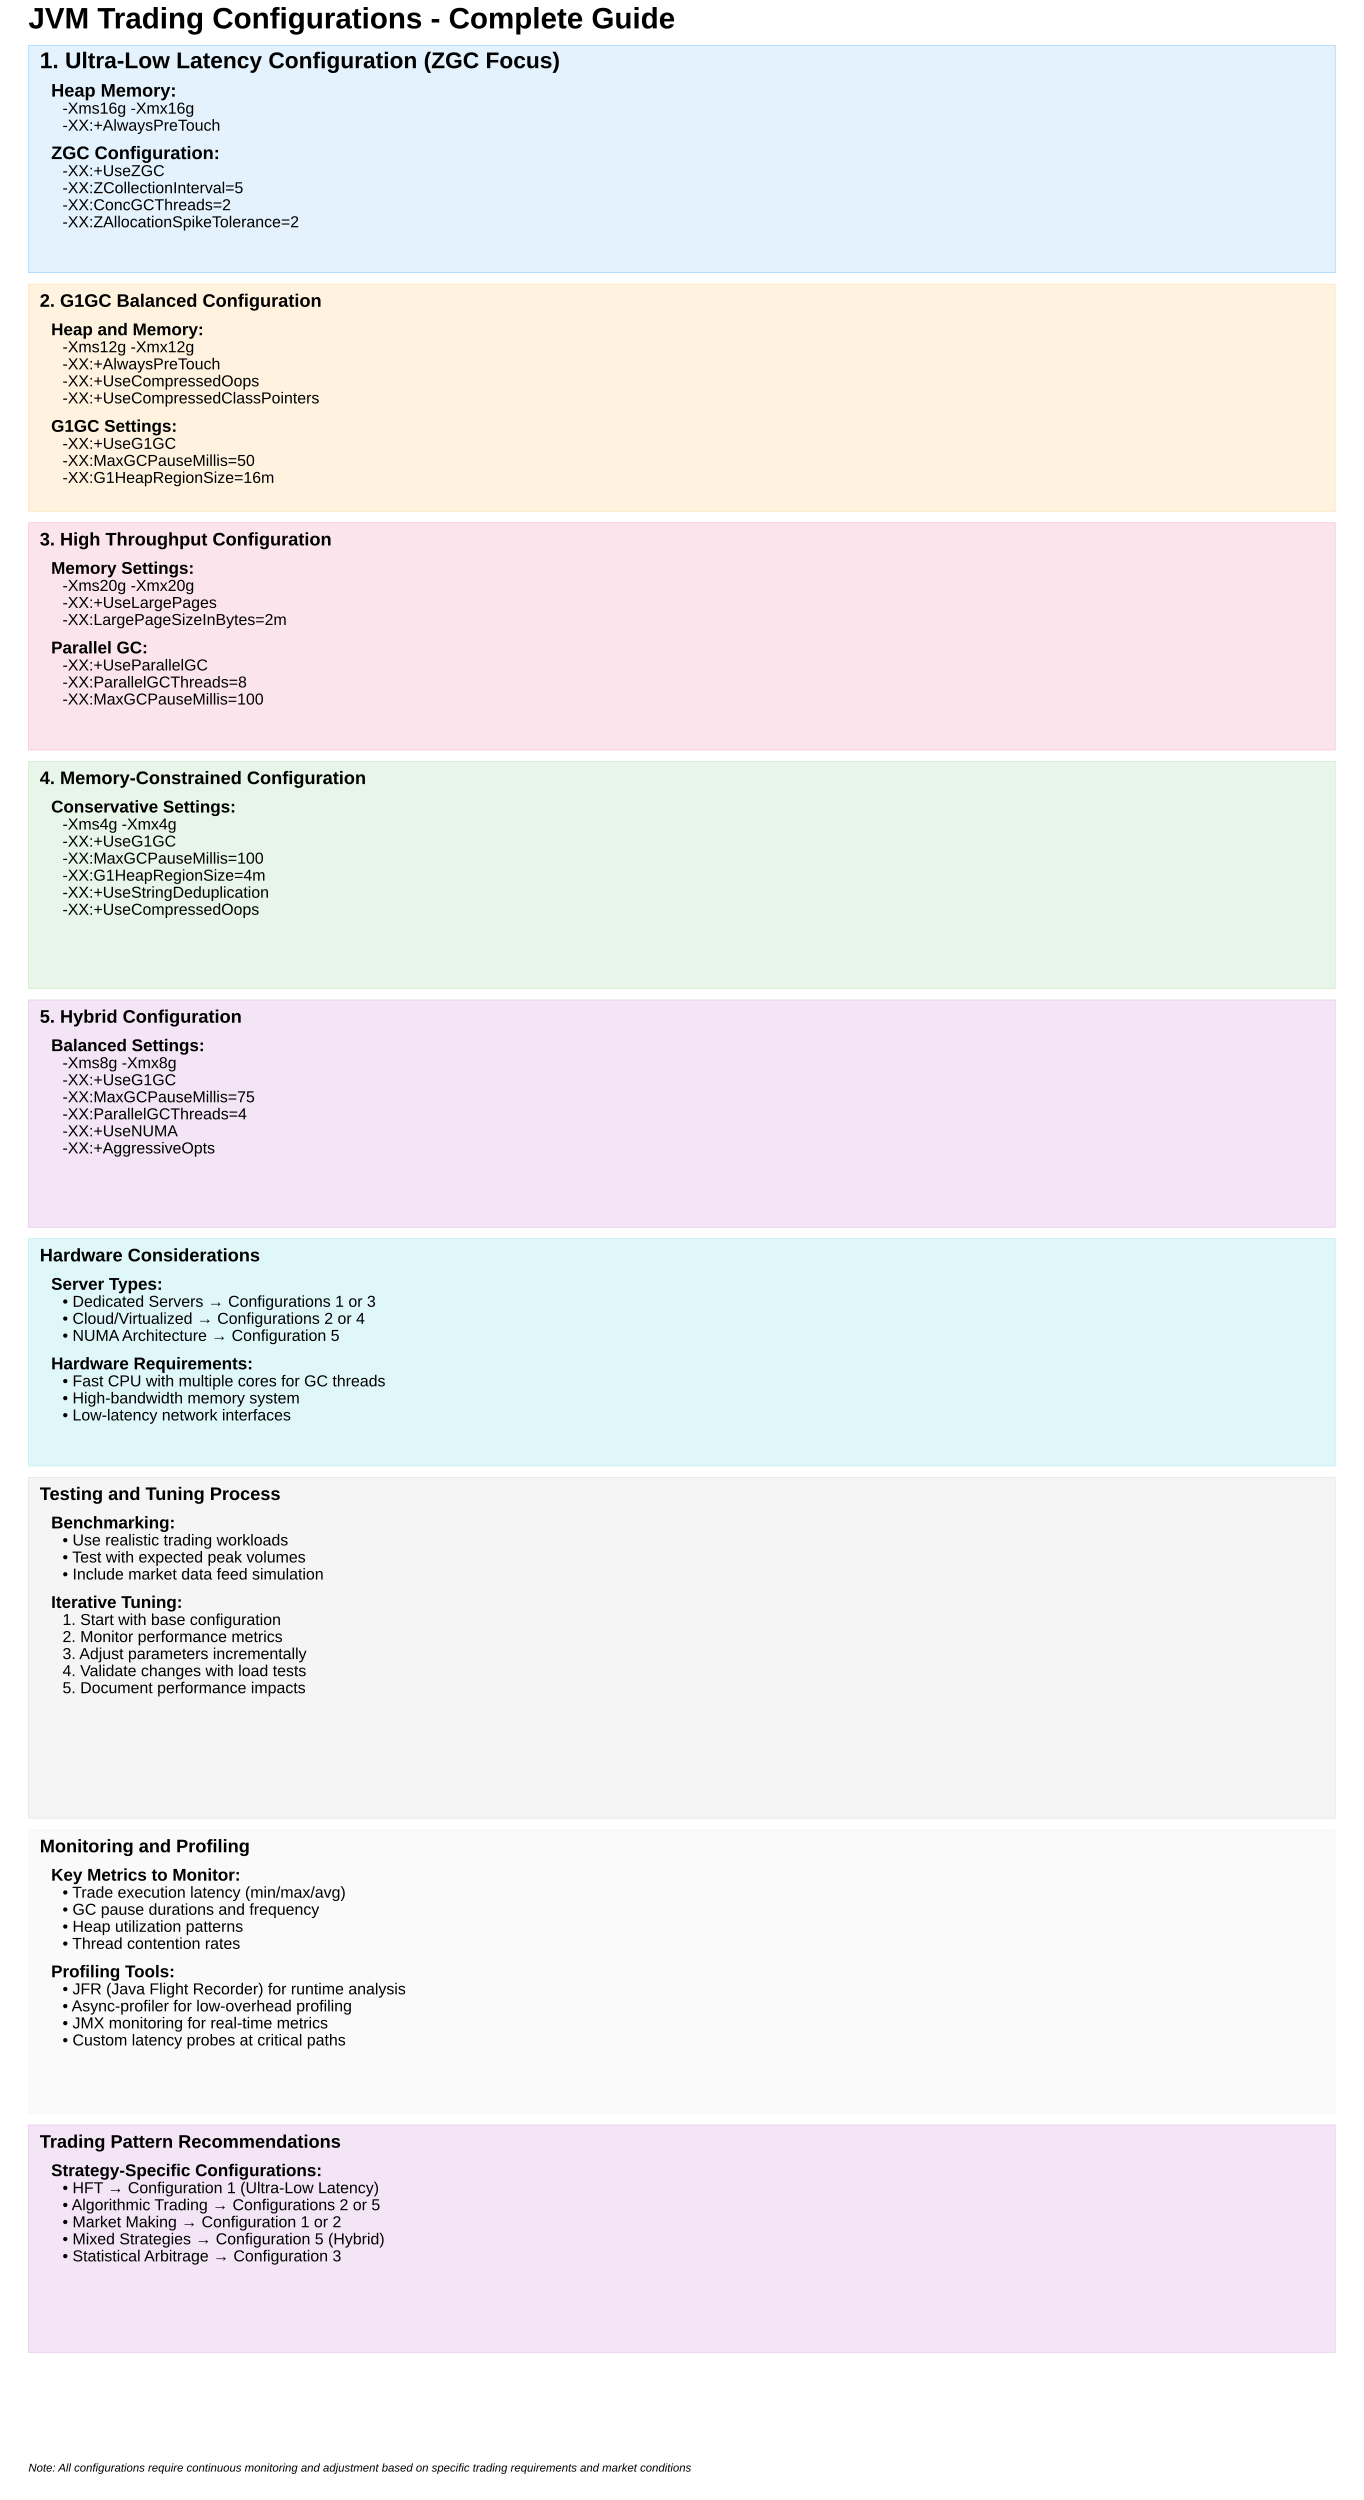
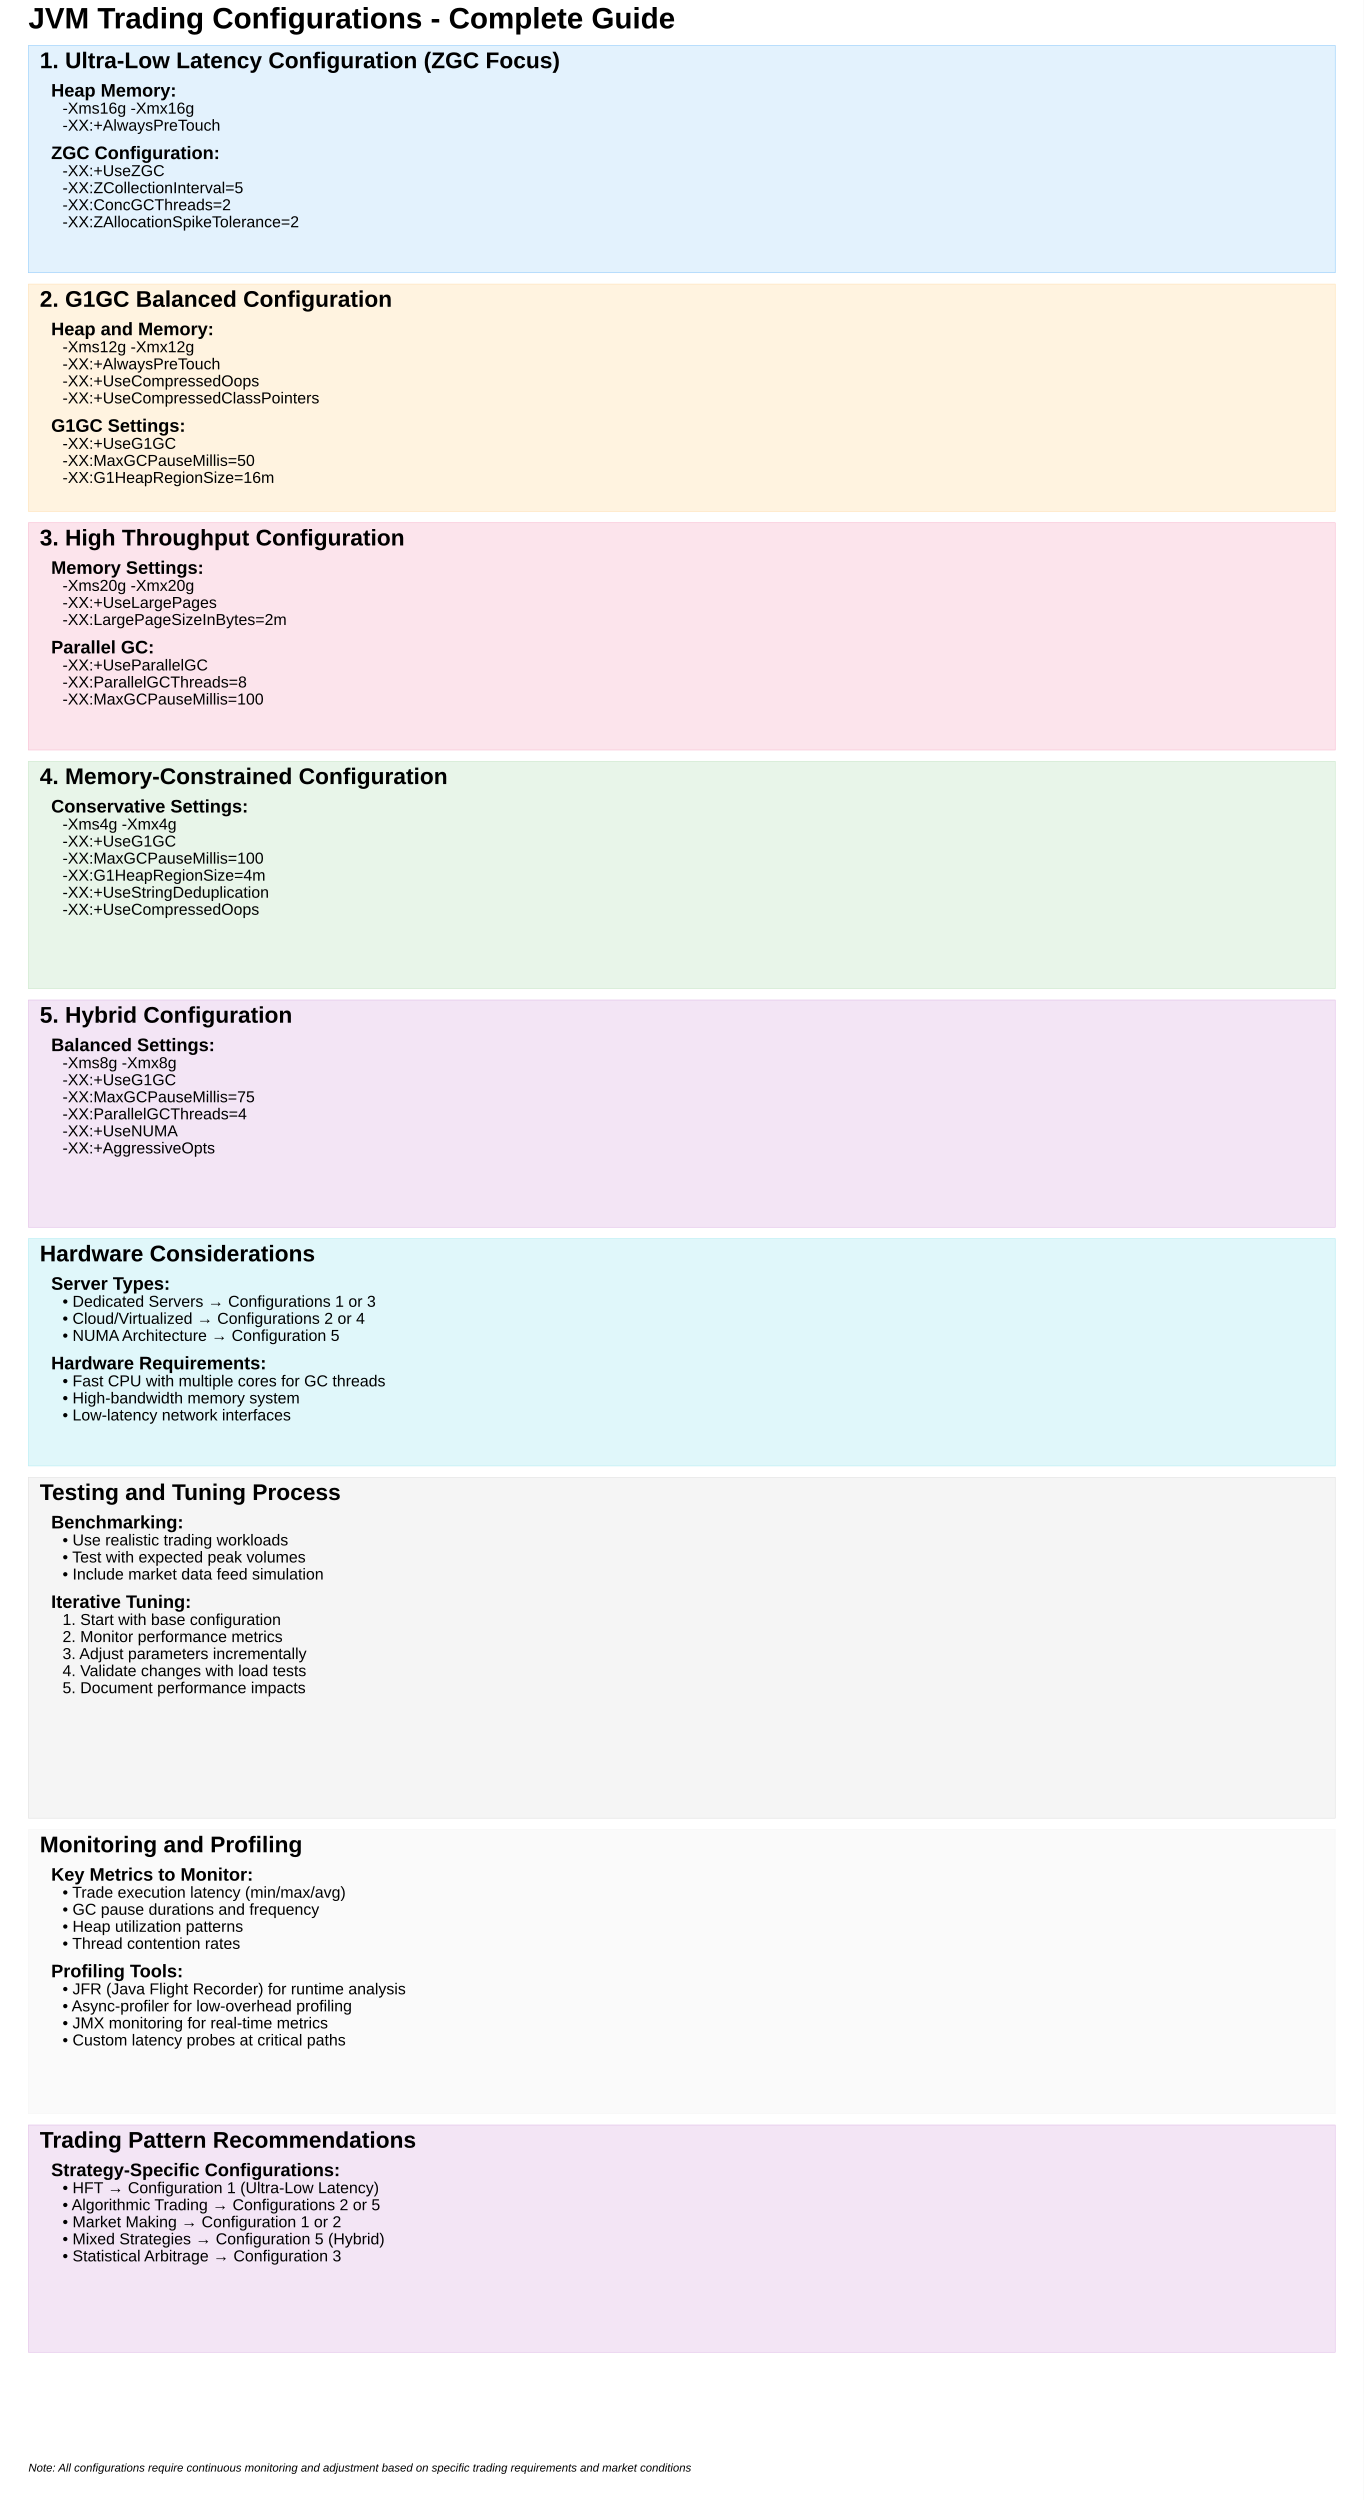
<svg xmlns="http://www.w3.org/2000/svg" viewBox="0 0 2400 4400">
  <rect x="0" y="0" width="2400" height="4400" fill="white" />
  <text x="50" y="50" font-family="Arial" font-size="52" font-weight="bold">JVM Trading Configurations - Complete Guide</text>
  <rect x="50" y="80" width="2300" height="400" fill="#e3f2fd" stroke="#90caf9" />
  <text x="70" y="120" font-family="Arial" font-size="40" font-weight="bold">1. Ultra-Low Latency Configuration (ZGC Focus)</text>
  <text x="90" y="170" font-family="Arial" font-size="32" font-weight="bold">Heap Memory:</text>
  <text x="110" y="200" font-family="Arial" font-size="28">-Xms16g -Xmx16g</text>
  <text x="110" y="230" font-family="Arial" font-size="28">-XX:+AlwaysPreTouch</text>
  <text x="90" y="280" font-family="Arial" font-size="32" font-weight="bold">ZGC Configuration:</text>
  <text x="110" y="310" font-family="Arial" font-size="28">-XX:+UseZGC</text>
  <text x="110" y="340" font-family="Arial" font-size="28">-XX:ZCollectionInterval=5</text>
  <text x="110" y="370" font-family="Arial" font-size="28">-XX:ConcGCThreads=2</text>
  <text x="110" y="400" font-family="Arial" font-size="28">-XX:ZAllocationSpikeTolerance=2</text>
  <rect x="50" y="500" width="2300" height="400" fill="#fff3e0" stroke="#ffe0b2" />
-   <text x="70" y="540" font-family="Arial" font-size="32" font-weight="bold">2. G1GC Balanced Configuration</text>
-   <text x="90" y="590" font-family="Arial" font-size="30" font-weight="bold">Heap and Memory:</text>
+   <text x="70" y="540" font-family="Arial" font-size="40" font-weight="bold">2. G1GC Balanced Configuration</text>
+   <text x="90" y="590" font-family="Arial" font-size="32" font-weight="bold">Heap and Memory:</text>
  <text x="110" y="620" font-family="Arial" font-size="28">-Xms12g -Xmx12g</text>
  <text x="110" y="650" font-family="Arial" font-size="28">-XX:+AlwaysPreTouch</text>
  <text x="110" y="680" font-family="Arial" font-size="28">-XX:+UseCompressedOops</text>
  <text x="110" y="710" font-family="Arial" font-size="28">-XX:+UseCompressedClassPointers</text>
-   <text x="90" y="760" font-family="Arial" font-size="30" font-weight="bold">G1GC Settings:</text>
+   <text x="90" y="760" font-family="Arial" font-size="32" font-weight="bold">G1GC Settings:</text>
  <text x="110" y="790" font-family="Arial" font-size="28">-XX:+UseG1GC</text>
  <text x="110" y="820" font-family="Arial" font-size="28">-XX:MaxGCPauseMillis=50</text>
  <text x="110" y="850" font-family="Arial" font-size="28">-XX:G1HeapRegionSize=16m</text>
  <rect x="50" y="920" width="2300" height="400" fill="#fce4ec" stroke="#f8bbd0" />
-   <text x="70" y="960" font-family="Arial" font-size="32" font-weight="bold">3. High Throughput Configuration</text>
-   <text x="90" y="1010" font-family="Arial" font-size="30" font-weight="bold">Memory Settings:</text>
+   <text x="70" y="960" font-family="Arial" font-size="40" font-weight="bold">3. High Throughput Configuration</text>
+   <text x="90" y="1010" font-family="Arial" font-size="32" font-weight="bold">Memory Settings:</text>
  <text x="110" y="1040" font-family="Arial" font-size="28">-Xms20g -Xmx20g</text>
  <text x="110" y="1070" font-family="Arial" font-size="28">-XX:+UseLargePages</text>
  <text x="110" y="1100" font-family="Arial" font-size="28">-XX:LargePageSizeInBytes=2m</text>
-   <text x="90" y="1150" font-family="Arial" font-size="30" font-weight="bold">Parallel GC:</text>
+   <text x="90" y="1150" font-family="Arial" font-size="32" font-weight="bold">Parallel GC:</text>
  <text x="110" y="1180" font-family="Arial" font-size="28">-XX:+UseParallelGC</text>
  <text x="110" y="1210" font-family="Arial" font-size="28">-XX:ParallelGCThreads=8</text>
  <text x="110" y="1240" font-family="Arial" font-size="28">-XX:MaxGCPauseMillis=100</text>
  <rect x="50" y="1340" width="2300" height="400" fill="#e8f5e9" stroke="#c8e6c9" />
-   <text x="70" y="1380" font-family="Arial" font-size="32" font-weight="bold">4. Memory-Constrained Configuration</text>
-   <text x="90" y="1430" font-family="Arial" font-size="30" font-weight="bold">Conservative Settings:</text>
+   <text x="70" y="1380" font-family="Arial" font-size="40" font-weight="bold">4. Memory-Constrained Configuration</text>
+   <text x="90" y="1430" font-family="Arial" font-size="32" font-weight="bold">Conservative Settings:</text>
  <text x="110" y="1460" font-family="Arial" font-size="28">-Xms4g -Xmx4g</text>
  <text x="110" y="1490" font-family="Arial" font-size="28">-XX:+UseG1GC</text>
  <text x="110" y="1520" font-family="Arial" font-size="28">-XX:MaxGCPauseMillis=100</text>
  <text x="110" y="1550" font-family="Arial" font-size="28">-XX:G1HeapRegionSize=4m</text>
  <text x="110" y="1580" font-family="Arial" font-size="28">-XX:+UseStringDeduplication</text>
  <text x="110" y="1610" font-family="Arial" font-size="28">-XX:+UseCompressedOops</text>
  <rect x="50" y="1760" width="2300" height="400" fill="#f3e5f5" stroke="#e1bee7" />
-   <text x="70" y="1800" font-family="Arial" font-size="32" font-weight="bold">5. Hybrid Configuration</text>
-   <text x="90" y="1850" font-family="Arial" font-size="30" font-weight="bold">Balanced Settings:</text>
+   <text x="70" y="1800" font-family="Arial" font-size="40" font-weight="bold">5. Hybrid Configuration</text>
+   <text x="90" y="1850" font-family="Arial" font-size="32" font-weight="bold">Balanced Settings:</text>
  <text x="110" y="1880" font-family="Arial" font-size="28">-Xms8g -Xmx8g</text>
  <text x="110" y="1910" font-family="Arial" font-size="28">-XX:+UseG1GC</text>
  <text x="110" y="1940" font-family="Arial" font-size="28">-XX:MaxGCPauseMillis=75</text>
  <text x="110" y="1970" font-family="Arial" font-size="28">-XX:ParallelGCThreads=4</text>
  <text x="110" y="2000" font-family="Arial" font-size="28">-XX:+UseNUMA</text>
  <text x="110" y="2030" font-family="Arial" font-size="28">-XX:+AggressiveOpts</text>
  <rect x="50" y="2180" width="2300" height="400" fill="#e0f7fa" stroke="#b2ebf2" />
-   <text x="70" y="2220" font-family="Arial" font-size="32" font-weight="bold">Hardware Considerations</text>
-   <text x="90" y="2270" font-family="Arial" font-size="30" font-weight="bold">Server Types:</text>
+   <text x="70" y="2220" font-family="Arial" font-size="40" font-weight="bold">Hardware Considerations</text>
+   <text x="90" y="2270" font-family="Arial" font-size="32" font-weight="bold">Server Types:</text>
  <text x="110" y="2300" font-family="Arial" font-size="28">• Dedicated Servers → Configurations 1 or 3</text>
  <text x="110" y="2330" font-family="Arial" font-size="28">• Cloud/Virtualized → Configurations 2 or 4</text>
  <text x="110" y="2360" font-family="Arial" font-size="28">• NUMA Architecture → Configuration 5</text>
-   <text x="90" y="2410" font-family="Arial" font-size="30" font-weight="bold">Hardware Requirements:</text>
+   <text x="90" y="2410" font-family="Arial" font-size="32" font-weight="bold">Hardware Requirements:</text>
  <text x="110" y="2440" font-family="Arial" font-size="28">• Fast CPU with multiple cores for GC threads</text>
  <text x="110" y="2470" font-family="Arial" font-size="28">• High-bandwidth memory system</text>
  <text x="110" y="2500" font-family="Arial" font-size="28">• Low-latency network interfaces</text>
  <rect x="50" y="2600" width="2300" height="600" fill="#f5f5f5" stroke="#e0e0e0" />
-   <text x="70" y="2640" font-family="Arial" font-size="32" font-weight="bold">Testing and Tuning Process</text>
-   <text x="90" y="2690" font-family="Arial" font-size="30" font-weight="bold">Benchmarking:</text>
+   <text x="70" y="2640" font-family="Arial" font-size="40" font-weight="bold">Testing and Tuning Process</text>
+   <text x="90" y="2690" font-family="Arial" font-size="32" font-weight="bold">Benchmarking:</text>
  <text x="110" y="2720" font-family="Arial" font-size="28">• Use realistic trading workloads</text>
  <text x="110" y="2750" font-family="Arial" font-size="28">• Test with expected peak volumes</text>
  <text x="110" y="2780" font-family="Arial" font-size="28">• Include market data feed simulation</text>
-   <text x="90" y="2830" font-family="Arial" font-size="30" font-weight="bold">Iterative Tuning:</text>
+   <text x="90" y="2830" font-family="Arial" font-size="32" font-weight="bold">Iterative Tuning:</text>
  <text x="110" y="2860" font-family="Arial" font-size="28">1. Start with base configuration</text>
  <text x="110" y="2890" font-family="Arial" font-size="28">2. Monitor performance metrics</text>
  <text x="110" y="2920" font-family="Arial" font-size="28">3. Adjust parameters incrementally</text>
  <text x="110" y="2950" font-family="Arial" font-size="28">4. Validate changes with load tests</text>
  <text x="110" y="2980" font-family="Arial" font-size="28">5. Document performance impacts</text>
  <rect x="50" y="3220" width="2300" height="500" fill="#fafafa" stroke="#f5f5f5" />
-   <text x="70" y="3260" font-family="Arial" font-size="32" font-weight="bold">Monitoring and Profiling</text>
-   <text x="90" y="3310" font-family="Arial" font-size="30" font-weight="bold">Key Metrics to Monitor:</text>
+   <text x="70" y="3260" font-family="Arial" font-size="40" font-weight="bold">Monitoring and Profiling</text>
+   <text x="90" y="3310" font-family="Arial" font-size="32" font-weight="bold">Key Metrics to Monitor:</text>
  <text x="110" y="3340" font-family="Arial" font-size="28">• Trade execution latency (min/max/avg)</text>
  <text x="110" y="3370" font-family="Arial" font-size="28">• GC pause durations and frequency</text>
  <text x="110" y="3400" font-family="Arial" font-size="28">• Heap utilization patterns</text>
  <text x="110" y="3430" font-family="Arial" font-size="28">• Thread contention rates</text>
-   <text x="90" y="3480" font-family="Arial" font-size="30" font-weight="bold">Profiling Tools:</text>
+   <text x="90" y="3480" font-family="Arial" font-size="32" font-weight="bold">Profiling Tools:</text>
  <text x="110" y="3510" font-family="Arial" font-size="28">• JFR (Java Flight Recorder) for runtime analysis</text>
  <text x="110" y="3540" font-family="Arial" font-size="28">• Async-profiler for low-overhead profiling</text>
  <text x="110" y="3570" font-family="Arial" font-size="28">• JMX monitoring for real-time metrics</text>
  <text x="110" y="3600" font-family="Arial" font-size="28">• Custom latency probes at critical paths</text>
  <rect x="50" y="3740" width="2300" height="400" fill="#f3e5f5" stroke="#e1bee7" />
-   <text x="70" y="3780" font-family="Arial" font-size="32" font-weight="bold">Trading Pattern Recommendations</text>
-   <text x="90" y="3830" font-family="Arial" font-size="30" font-weight="bold">Strategy-Specific Configurations:</text>
+   <text x="70" y="3780" font-family="Arial" font-size="40" font-weight="bold">Trading Pattern Recommendations</text>
+   <text x="90" y="3830" font-family="Arial" font-size="32" font-weight="bold">Strategy-Specific Configurations:</text>
  <text x="110" y="3860" font-family="Arial" font-size="28">• HFT → Configuration 1 (Ultra-Low Latency)</text>
  <text x="110" y="3890" font-family="Arial" font-size="28">• Algorithmic Trading → Configurations 2 or 5</text>
  <text x="110" y="3920" font-family="Arial" font-size="28">• Market Making → Configuration 1 or 2</text>
  <text x="110" y="3950" font-family="Arial" font-size="28">• Mixed Strategies → Configuration 5 (Hybrid)</text>
  <text x="110" y="3980" font-family="Arial" font-size="28">• Statistical Arbitrage → Configuration 3</text>
  <text x="50" y="4350" font-family="Arial" font-size="20" font-style="italic">Note: All configurations require continuous monitoring and adjustment based on specific trading requirements and market conditions</text>
</svg>
